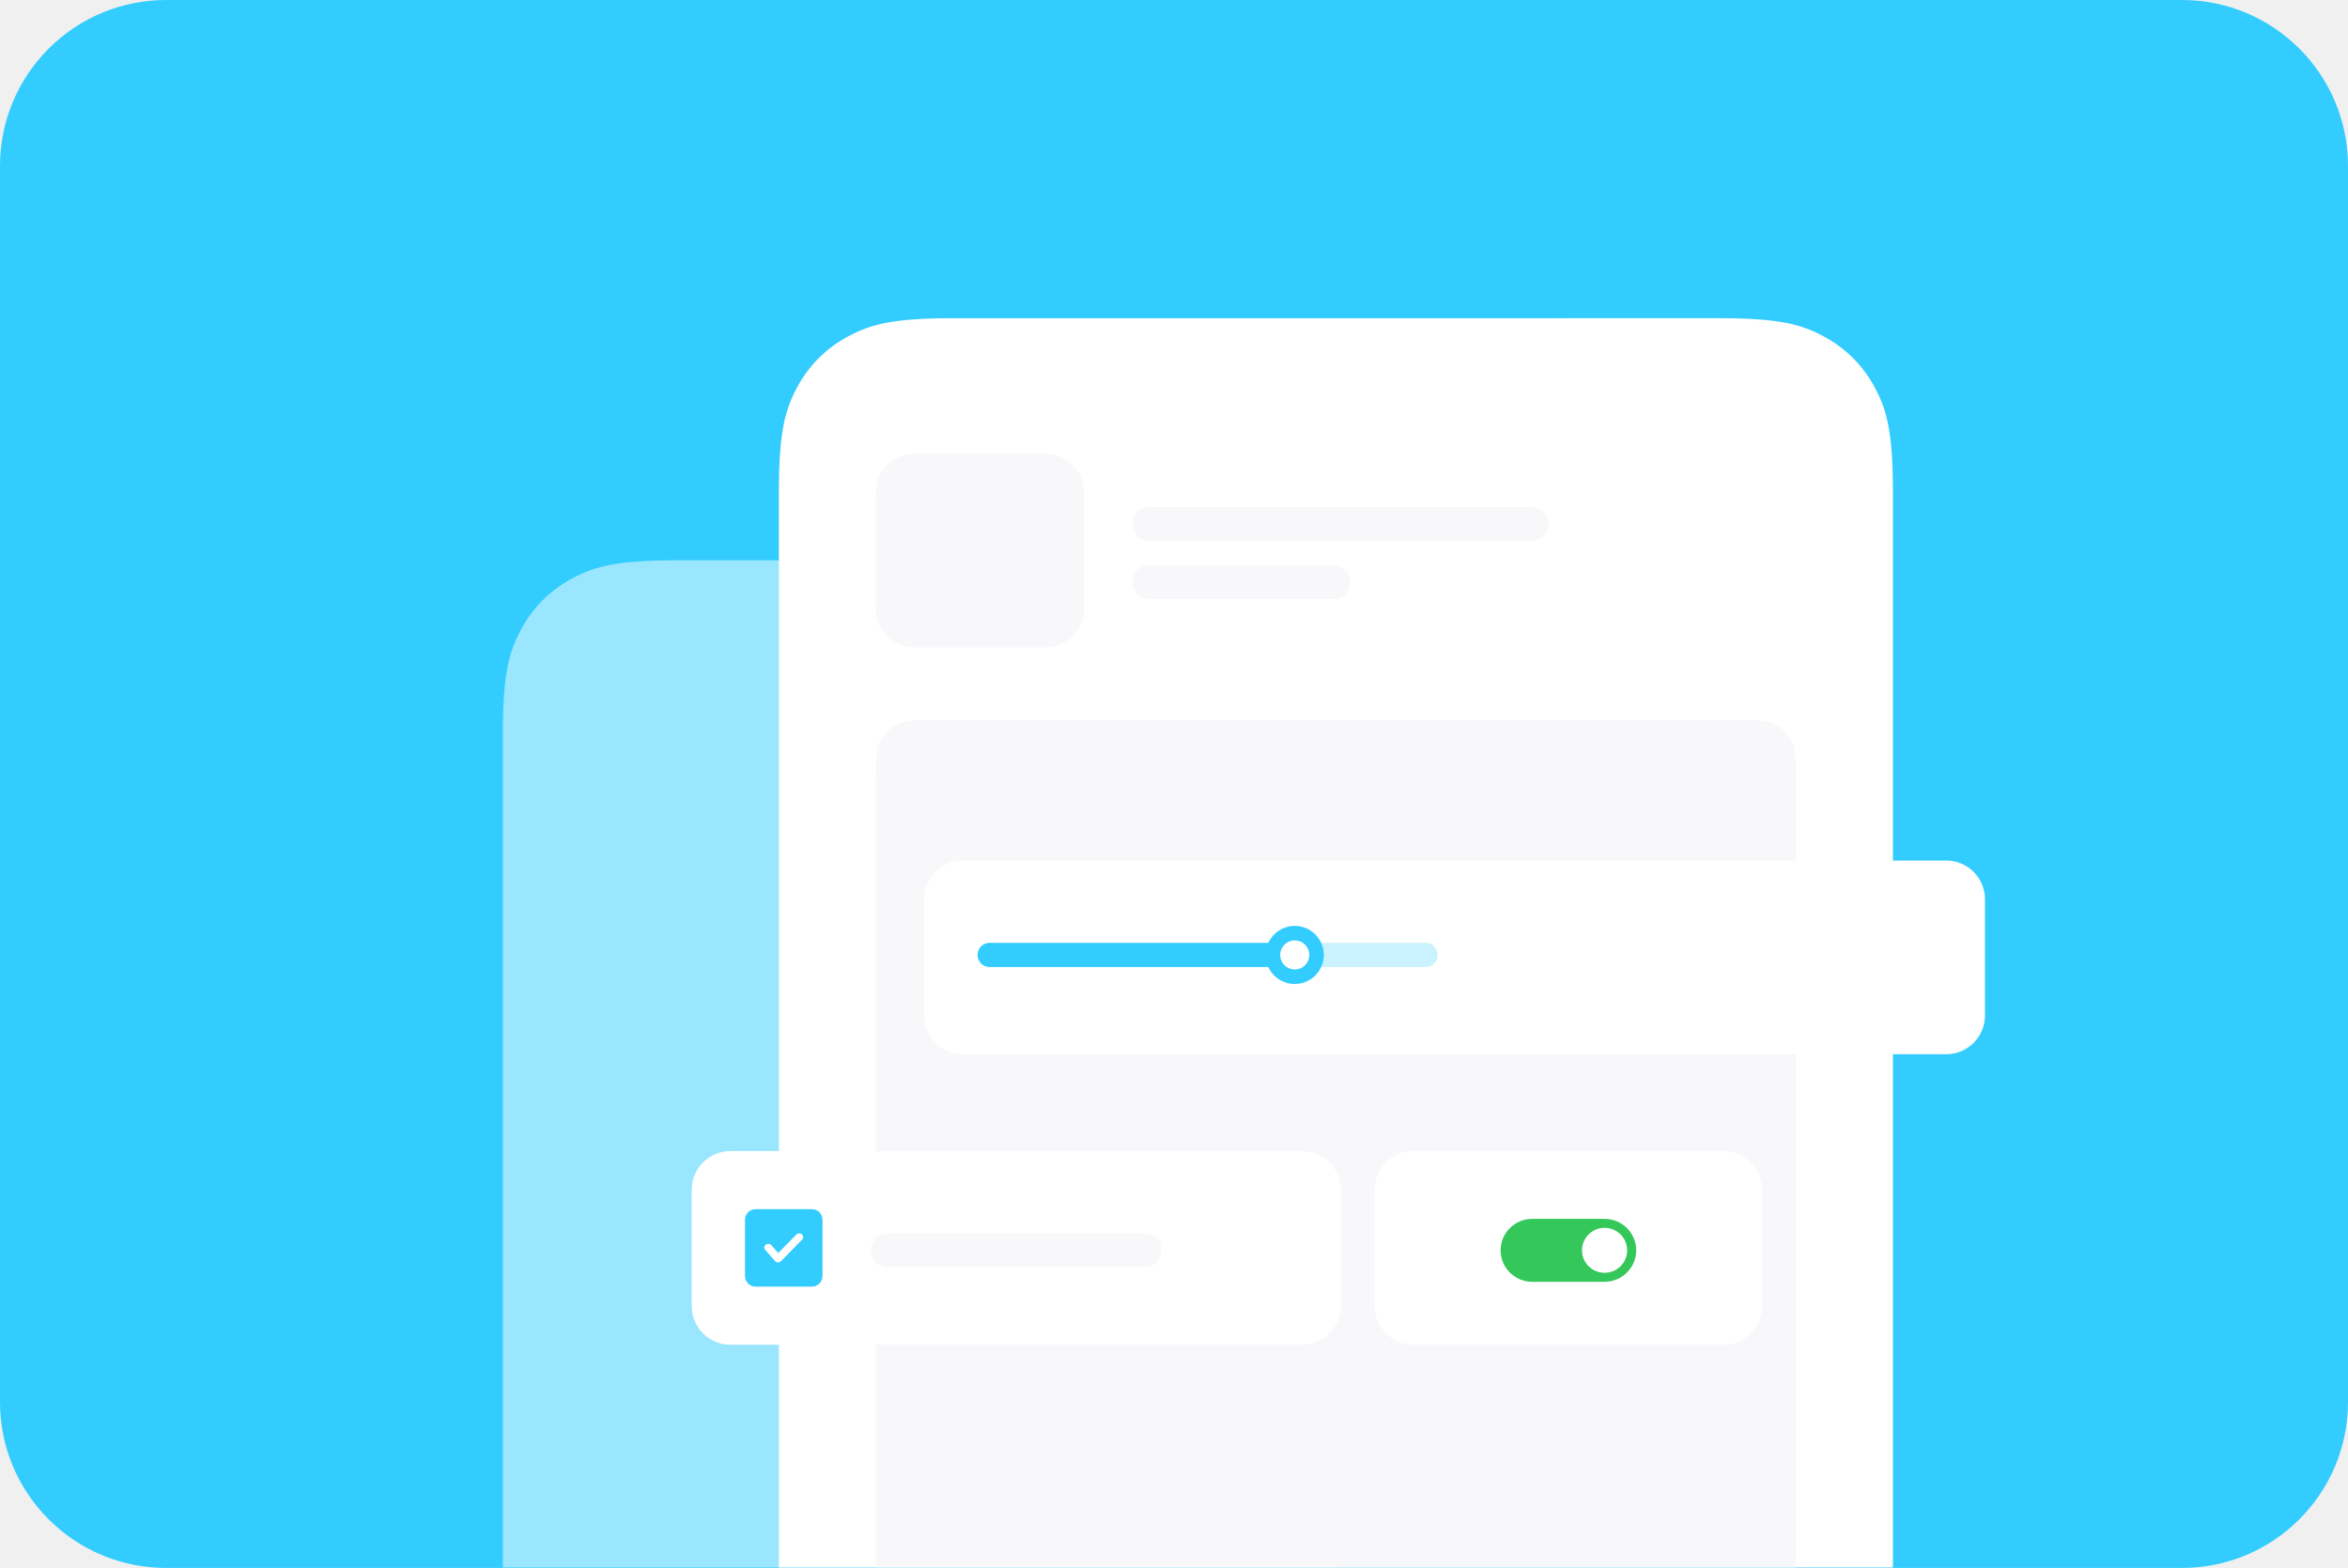
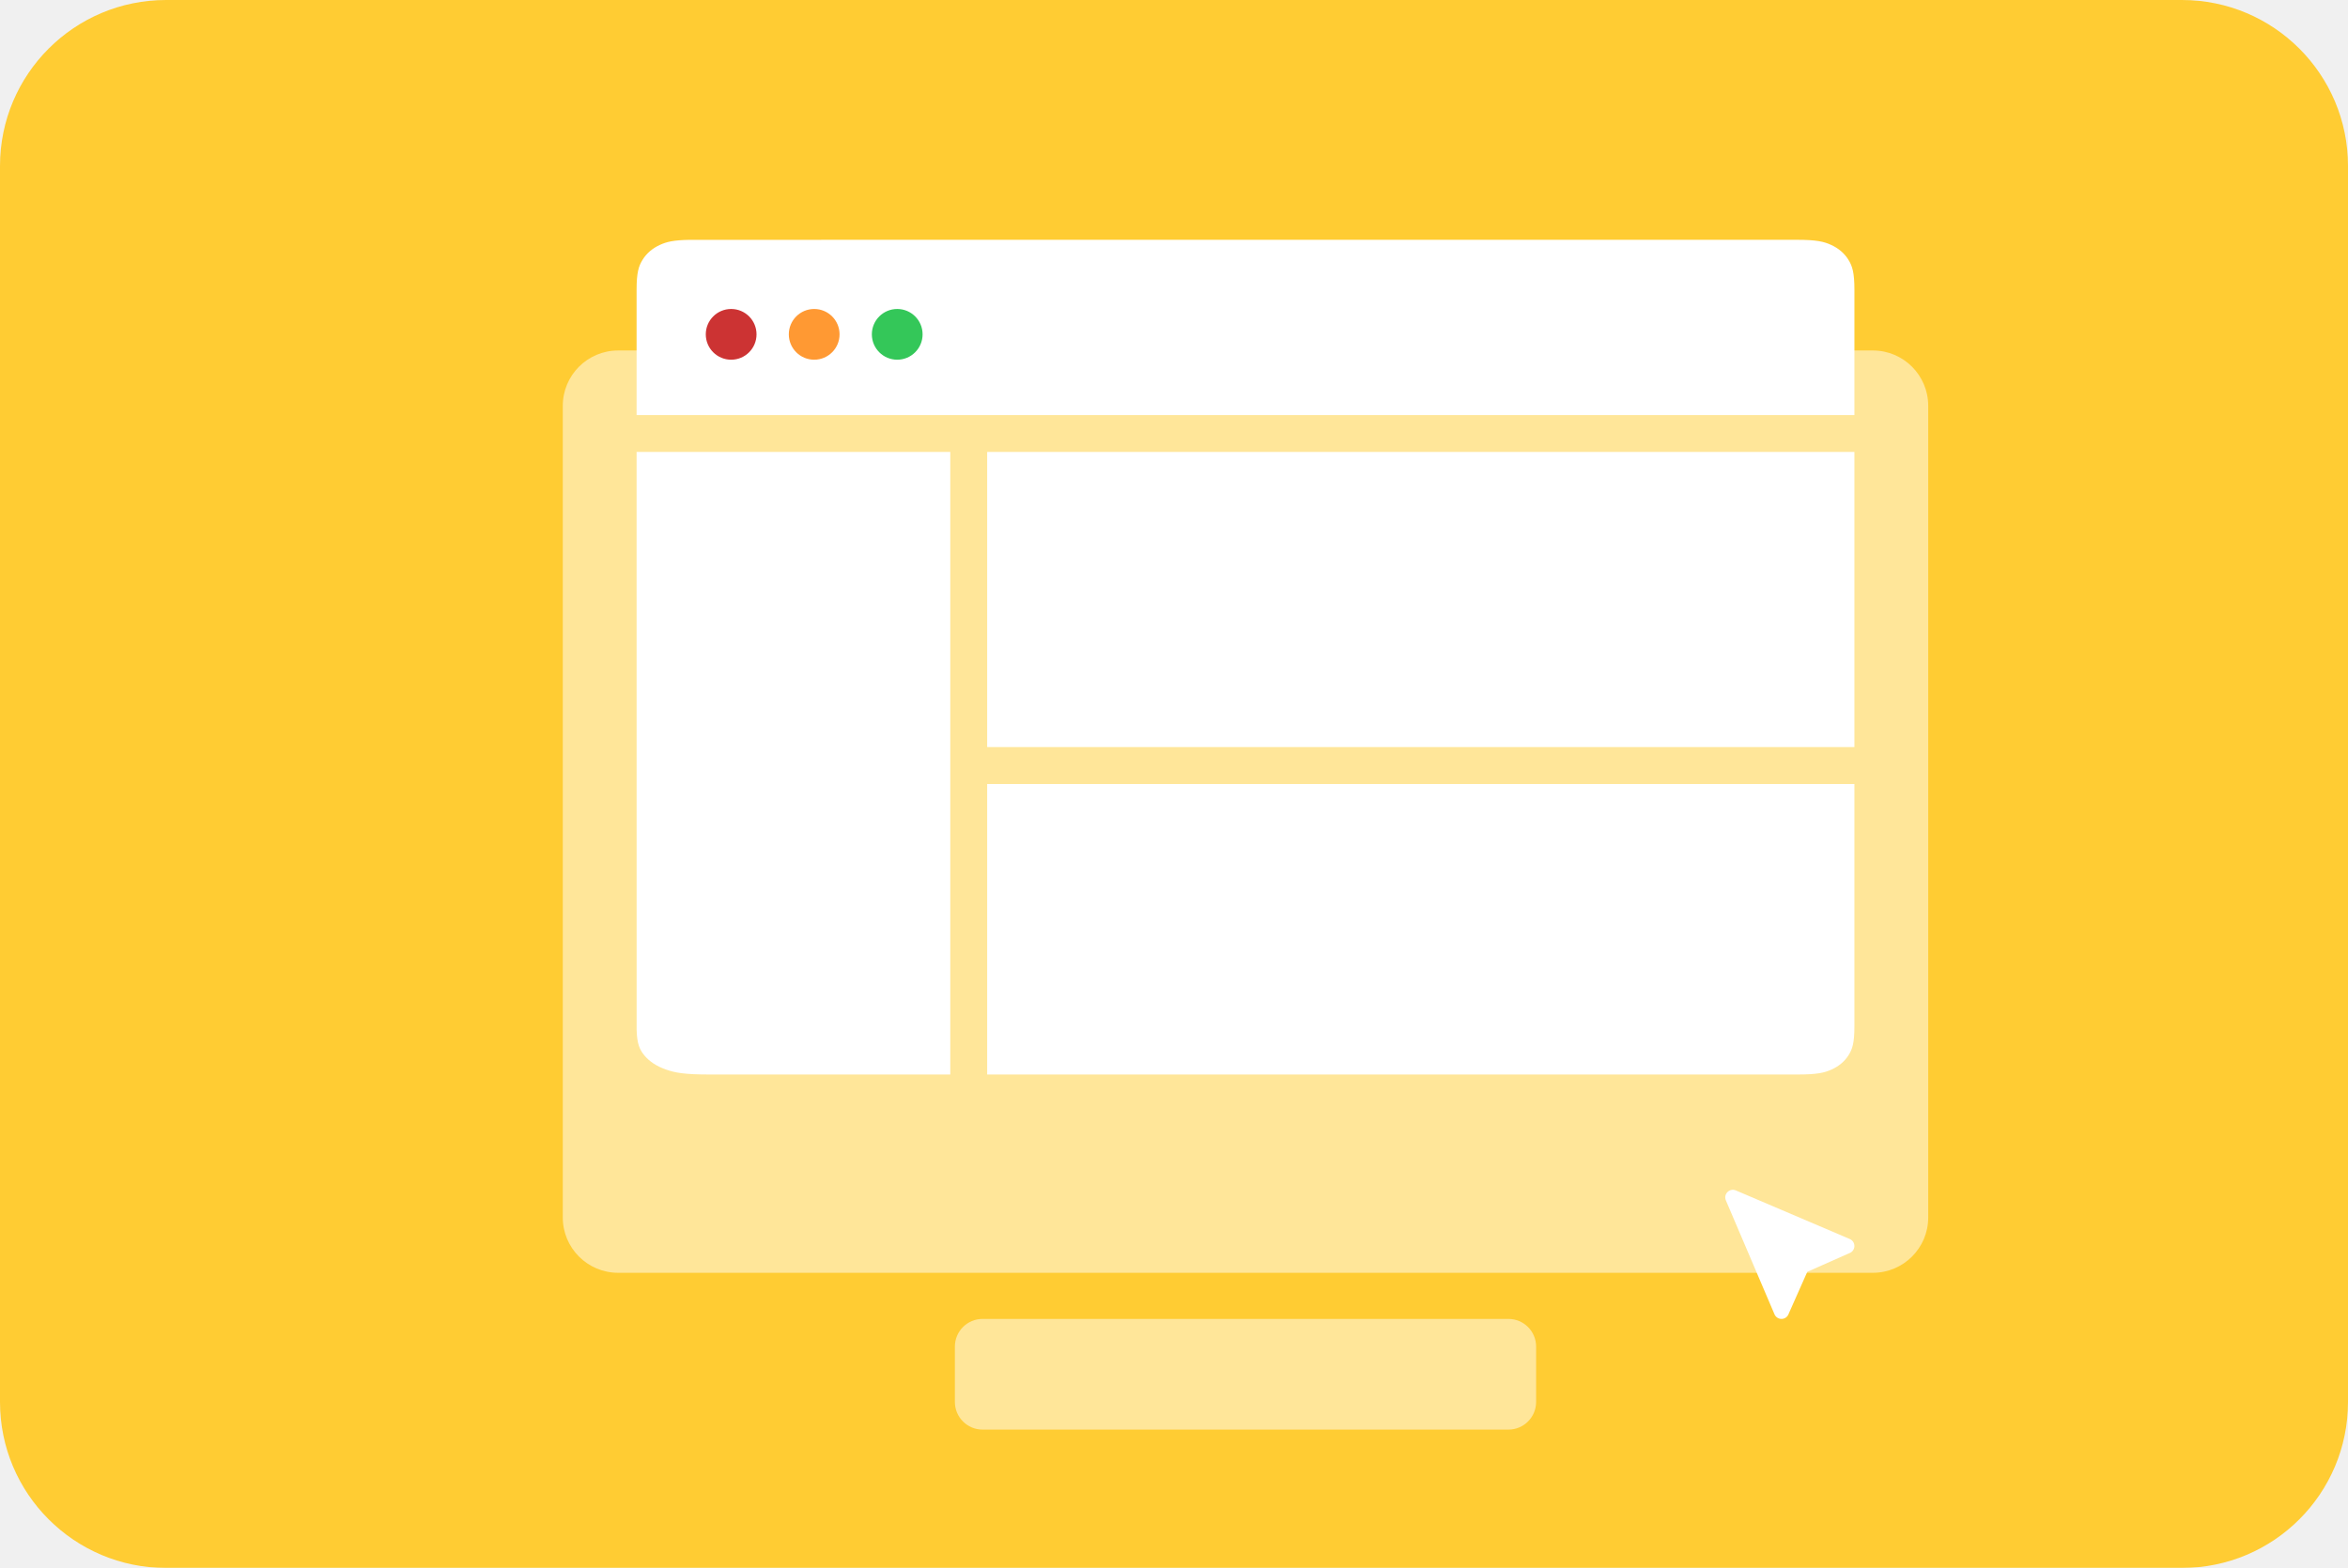
- <svg class="fR_Q1" width="509" height="340" viewBox="0 0 509 340" fill="none">
-   <g clip-path="url(#clip0_1165_6735)">
-     <rect width="509" height="340" fill="#33CCFF" />
-     <path opacity="0.505" fillRule="evenodd" clip-rule="evenodd" d="M146.09 121.501L251.911 121.5C265.016 121.5 269.769 122.865 274.56 125.427C279.351 127.989 283.111 131.749 285.673 136.54L285.906 136.983C288.28 141.558 289.559 146.333 289.599 158.59L289.6 339.9H109V159.189C109 146.084 110.365 141.331 112.927 136.54C115.489 131.749 119.249 127.989 124.04 125.427L124.483 125.194C129.058 122.82 133.833 121.541 146.09 121.501Z" fill="white" />
-     <path fillRule="evenodd" clip-rule="evenodd" d="M205.94 69.001L372.661 69C385.766 69 390.519 70.365 395.31 72.927C400.101 75.489 403.861 79.249 406.423 84.04L406.656 84.483C409.03 89.058 410.309 93.833 410.349 106.09L410.35 339.9H168.85V106.689C168.85 93.584 170.215 88.832 172.777 84.04C175.339 79.249 179.099 75.489 183.89 72.927L184.333 72.694C188.908 70.32 193.683 69.041 205.94 69.001Z" fill="white" />
-     <rect x="245.5" y="109.95" width="90.3" height="7.35" rx="3.675" fill="#F8F8FB" />
-     <path d="M189.85 169.59C189.85 164.886 189.85 162.533 190.766 160.737C191.571 159.156 192.856 157.871 194.437 157.066C196.233 156.15 198.586 156.15 203.29 156.15H375.91C380.615 156.15 382.967 156.15 384.764 157.066C386.344 157.871 387.629 159.156 388.435 160.737C389.35 162.533 389.35 164.886 389.35 169.59V339.9H189.85V169.59Z" fill="#F8F8FB" />
-     <rect x="245.5" y="122.55" width="47.25" height="7.35" rx="3.675" fill="#F8F8FB" />
-     <rect x="298" y="249.6" width="84" height="42" rx="8.4" fill="white" />
-     <rect x="149.95" y="249.6" width="140.7" height="42" rx="8.4" fill="white" />
-     <rect x="188.8" y="267.45" width="63" height="7.35" rx="3.675" fill="#F8F8FB" />
-     <rect x="200.35" y="186.6" width="229.95" height="42" rx="8.4" fill="white" />
-     <rect x="189.85" y="98.4" width="45.15" height="42" rx="8.4" fill="#F8F8FB" />
-     <path fill-rule="evenodd" clip-rule="evenodd" d="M347.84 277.95H332.16C328.377 277.95 325.3 274.889 325.3 271.125C325.3 267.362 328.377 264.3 332.16 264.3H347.84C351.623 264.3 354.7 267.362 354.7 271.125C354.7 274.889 351.623 277.95 347.84 277.95ZM352.74 271.125C352.74 268.437 350.542 266.25 347.84 266.25C345.138 266.25 342.94 268.437 342.94 271.125C342.94 273.813 345.138 276 347.84 276C350.542 276 352.74 273.813 352.74 271.125Z" fill="#34C759" />
-     <rect x="211.9" y="204.45" width="69.3" height="5.25" rx="2.625" fill="#33CCFF" />
-     <rect x="280.15" y="204.45" width="31.5" height="5.25" rx="2.625" fill="#CAF2FF" />
-     <circle cx="280.675" cy="207.075" r="4.725" fill="white" stroke="#33CCFF" stroke-width="3.15" />
-     <path d="M176.009 279H163.791C162.526 279 161.5 277.974 161.5 276.709V264.491C161.5 263.226 162.526 262.2 163.791 262.2H176.009C177.274 262.2 178.3 263.226 178.3 264.491V276.709C178.3 277.974 177.274 279 176.009 279Z" fill="#33CCFF" />
-     <path d="M168.67 273.75C168.662 273.75 168.654 273.75 168.647 273.75C168.403 273.743 168.174 273.638 168.018 273.459L165.897 271.036C165.597 270.694 165.646 270.184 166.006 269.899C166.365 269.613 166.9 269.659 167.201 270.002L168.705 271.721L172.631 267.707C172.95 267.381 173.487 267.362 173.83 267.667C174.173 267.971 174.192 268.482 173.873 268.808L169.291 273.493C169.13 273.657 168.905 273.75 168.67 273.75Z" fill="white" />
+ <svg xmlns="http://www.w3.org/2000/svg" width="509" height="340" viewBox="0 0 509 340" fill="none">
+   <g clip-path="url(#clip0_1113_1345)">
+     <mask id="mask0_1113_1345" style="mask-type:luminance" maskUnits="userSpaceOnUse" x="0" y="0" width="509" height="340">
+       <path d="M473 0H36C16.118 0 0 16.118 0 36V304C0 323.882 16.118 340 36 340H473C492.882 340 509 323.882 509 304V36C509 16.118 492.882 0 473 0Z" fill="white" />
+     </mask>
+     <g mask="url(#mask0_1113_1345)">
+       <path d="M509 0H0V340H509V0Z" fill="#FFCC33" />
+       <path opacity="0.5" d="M406 76H134C127.373 76 122 81.373 122 88V264C122 270.627 127.373 276 134 276H406C412.627 276 418 270.627 418 264V88C418 81.373 412.627 76 406 76Z" fill="white" />
+       <path opacity="0.5" d="M327 286H213C209.686 286 207 288.686 207 292V304C207 307.314 209.686 310 213 310H327C330.314 310 333 307.314 333 304V292C333 288.686 330.314 286 327 286Z" fill="white" />
+       <path d="M214 98H402V162H214V98ZM214 170H402V222.572C402 226.198 401.553 227.513 400.712 228.838C399.872 230.164 398.639 231.204 397.068 231.913C395.497 232.622 393.938 233 389.641 233H214V170ZM389.465 52L149.577 52.007C145.933 52.062 144.473 52.449 143.002 53.128C141.409 53.864 140.158 54.944 139.306 56.32C138.454 57.696 138 59.061 138 62.825V90H402V62.825C402 59.061 401.546 57.696 400.694 56.32C399.842 54.944 398.591 53.864 396.998 53.128C395.405 52.392 393.824 52 389.465 52ZM206 233V98H138L138.01 223.313C138.091 226.362 138.657 227.584 139.651 228.814C140.729 230.148 142.31 231.194 144.325 231.907C146.34 232.62 148.338 233 153.849 233H206Z" fill="white" />
+       <path d="M194.5 78C197.538 78 200 75.538 200 72.5C200 69.462 197.538 67 194.5 67C191.462 67 189 69.462 189 72.5C189 75.538 191.462 78 194.5 78Z" fill="#34C759" />
+       <path d="M176.5 78C179.538 78 182 75.538 182 72.5C182 69.462 179.538 67 176.5 67C173.462 67 171 69.462 171 72.5C171 75.538 173.462 78 176.5 78Z" fill="#FF9933" />
+       <path d="M158.5 78C161.538 78 164 75.538 164 72.5C164 69.462 161.538 67 158.5 67C155.462 67 153 69.462 153 72.5C153 75.538 155.462 78 158.5 78Z" fill="#CC3333" />
+       <path d="M386.26 285.999C386.945 285.97 387.54 285.52 387.755 284.869L391.786 275.786L400.869 271.755C401.52 271.54 401.969 270.945 401.999 270.26C402.027 269.565 401.62 268.941 401 268.676L376.297 258.136C374.935 257.555 373.555 258.935 374.136 260.297L384.676 284.999C384.945 285.63 385.576 286.027 386.26 285.999Z" fill="white" />
+     </g>
  </g>
  <defs>
-     <clipPath id="clip0_1165_6735">
-       <rect width="509" height="340" rx="36" fill="white" />
+     <clipPath id="clip0_1113_1345">
+       <rect width="509" height="340" fill="white" />
    </clipPath>
  </defs>
</svg>
